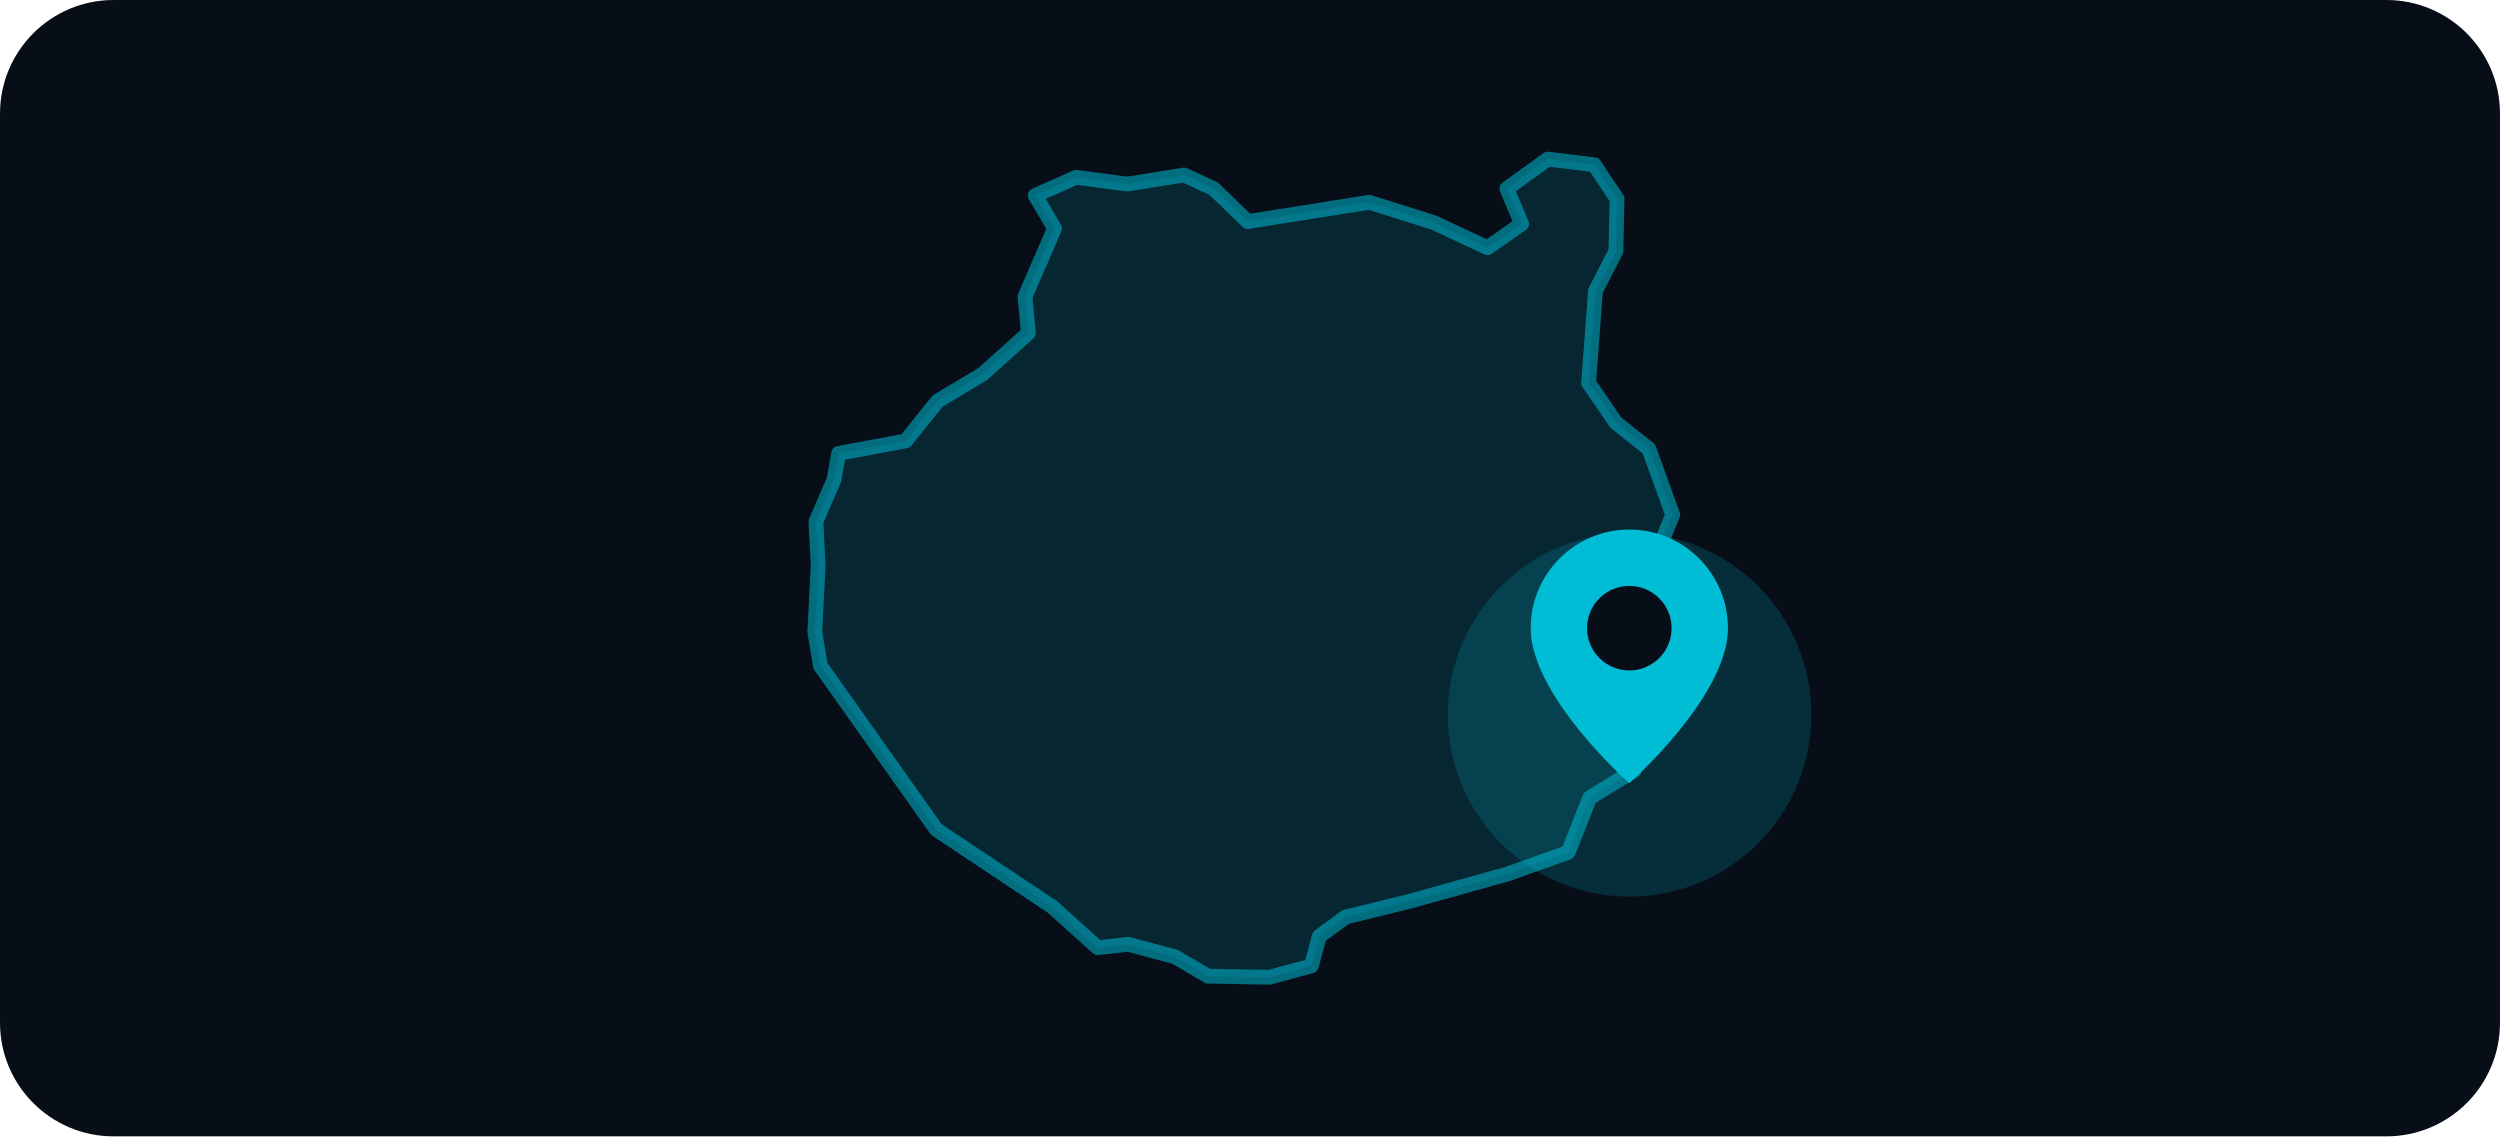
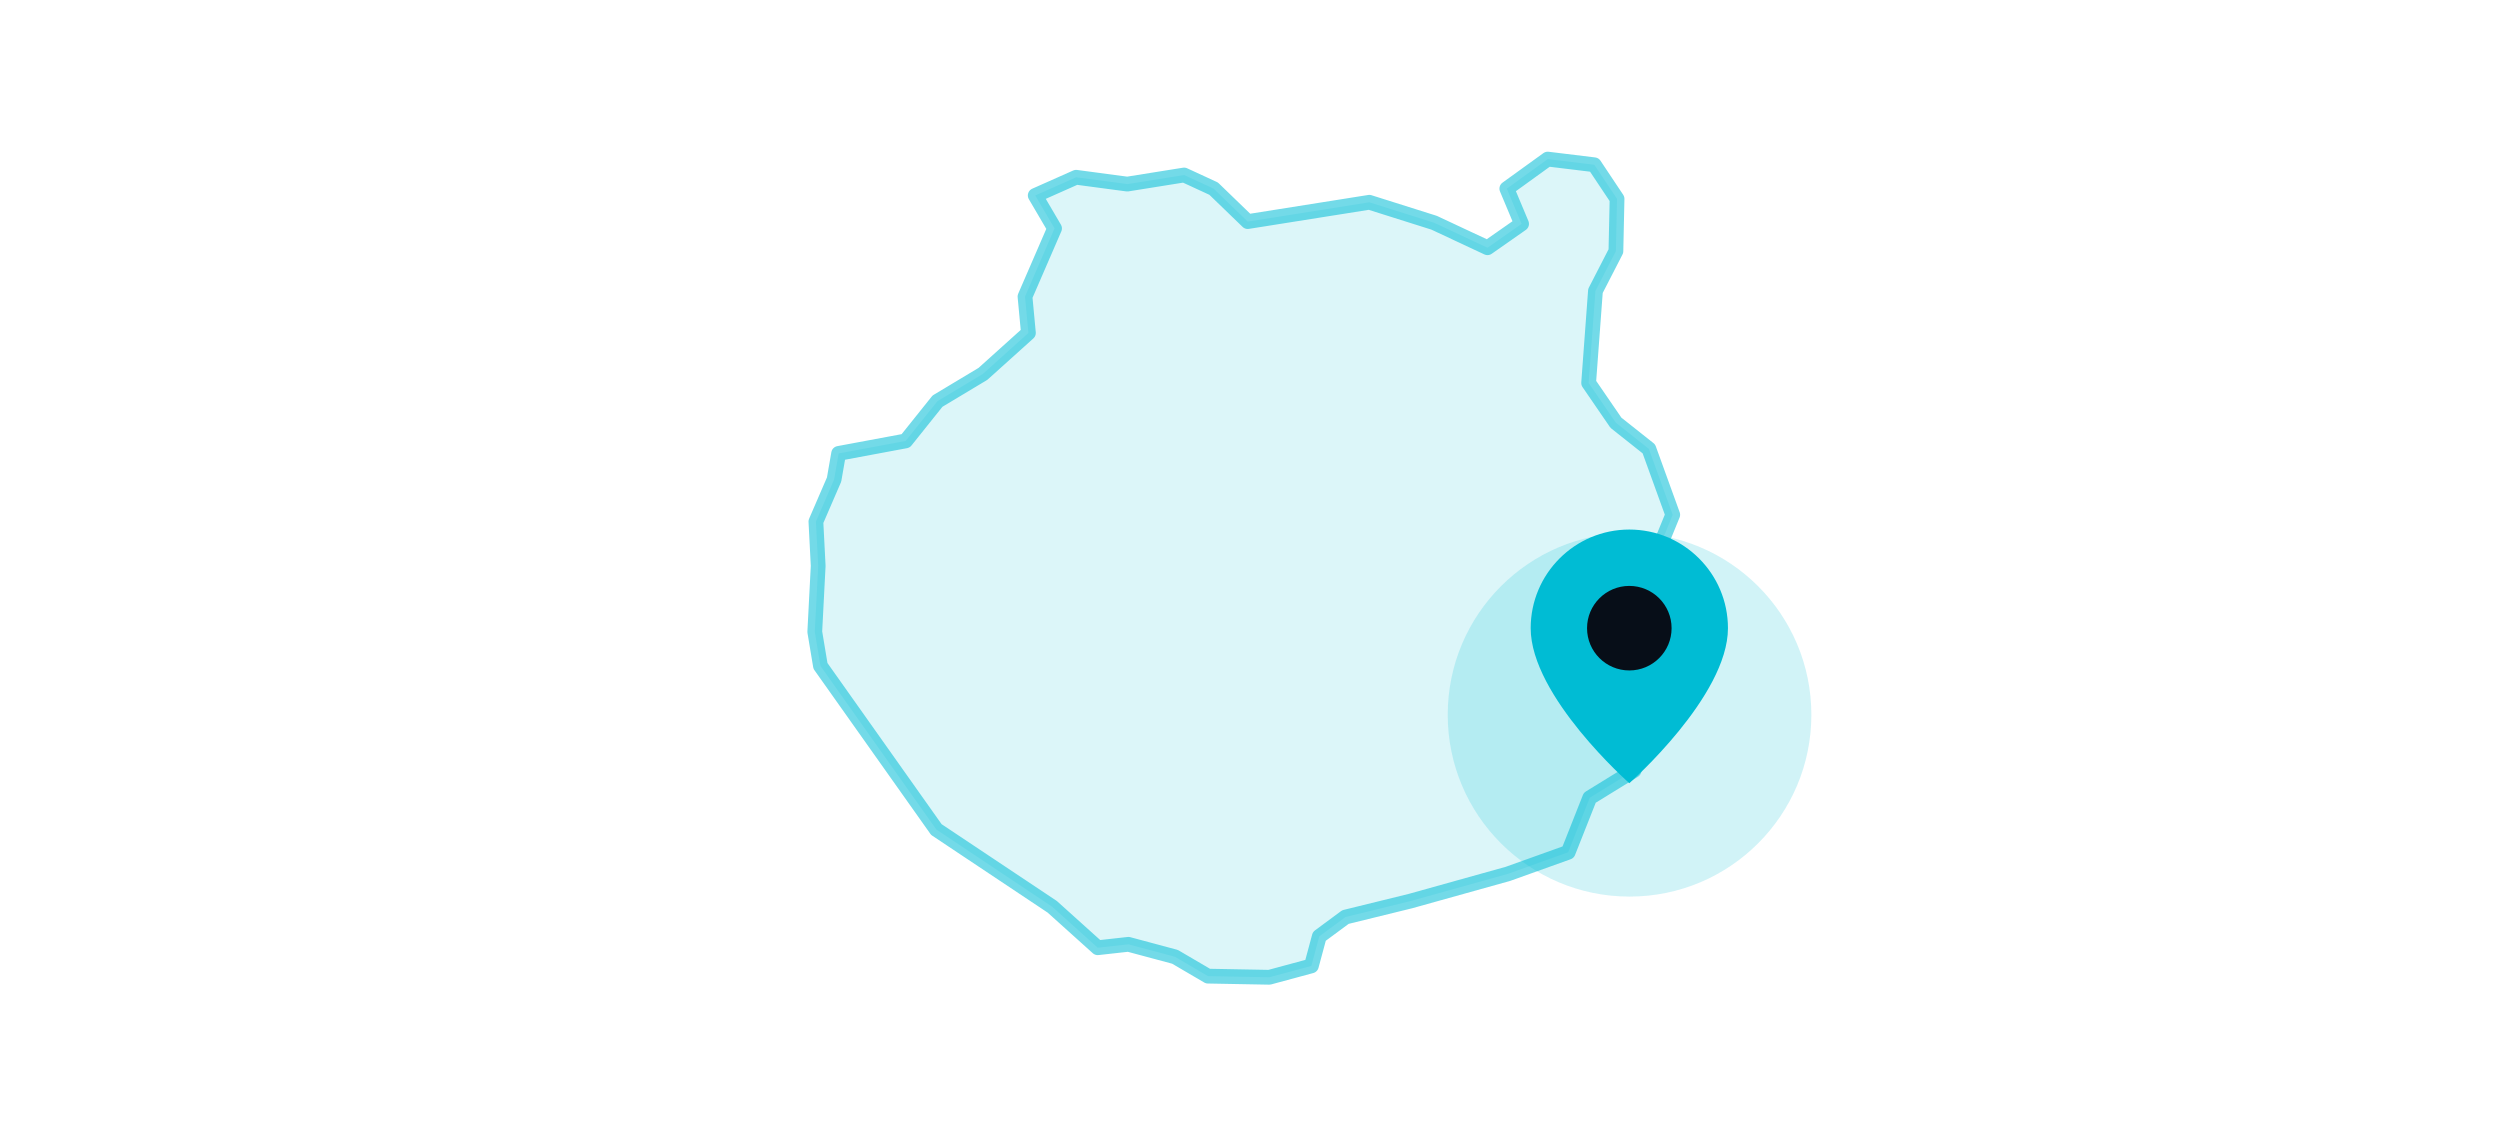
<svg xmlns="http://www.w3.org/2000/svg" width="220" height="100" viewBox="0 0 220 100">
-   <rect width="220" height="100" rx="10" fill="#070e18" />
  <path d="M 136.2 14.0 L 132.6 16.6 L 133.9 19.7 L 130.9 21.8 L 126.2 19.6 L 120.5 17.8 L 109.8 19.5 L 106.8 16.6 L 104.2 15.4 L 99.2 16.2 L 94.7 15.6 L 91.1 17.2 L 92.8 20.1 L 90.2 26.1 L 90.5 29.3 L 86.5 32.9 L 82.5 35.3 L 79.7 38.8 L 73.8 39.9 L 73.4 42.2 L 71.8 45.9 L 72.0 49.8 L 71.7 55.6 L 72.2 58.6 L 82.4 73.0 L 92.6 79.8 L 96.6 83.4 L 99.3 83.1 L 103.4 84.2 L 106.3 85.9 L 111.7 86.0 L 115.4 85.0 L 116.1 82.4 L 118.4 80.7 L 124.1 79.3 L 132.7 76.9 L 138.0 75.0 L 139.9 70.2 L 143.8 67.8 L 145.1 63.5 L 143.0 61.0 L 144.3 55.9 L 146.6 55.6 L 148.3 54.4 L 145.4 49.7 L 147.2 45.3 L 145.1 39.5 L 142.2 37.2 L 139.8 33.7 L 140.4 25.6 L 142.2 22.1 L 142.3 17.5 L 140.3 14.5 L 136.2 14.0 Z" fill="#00bcd4" fill-opacity="0.14" stroke="#00bcd4" stroke-width="1.3" stroke-opacity="0.55" stroke-linejoin="round" />
  <circle cx="143.4" cy="62.9" r="16" fill="#00bcd4" opacity="0.18" />
  <g transform="translate(134.7,46.6) scale(0.62)">
    <path d="M14 0C6.27 0 0 6.27 0 14c0 9.67 14 22 14 22S28 23.67 28 14C28 6.27 21.73 0 14 0z" fill="#00bcd4" />
    <circle cx="14" cy="14" r="6" fill="#070e18" />
  </g>
</svg>
